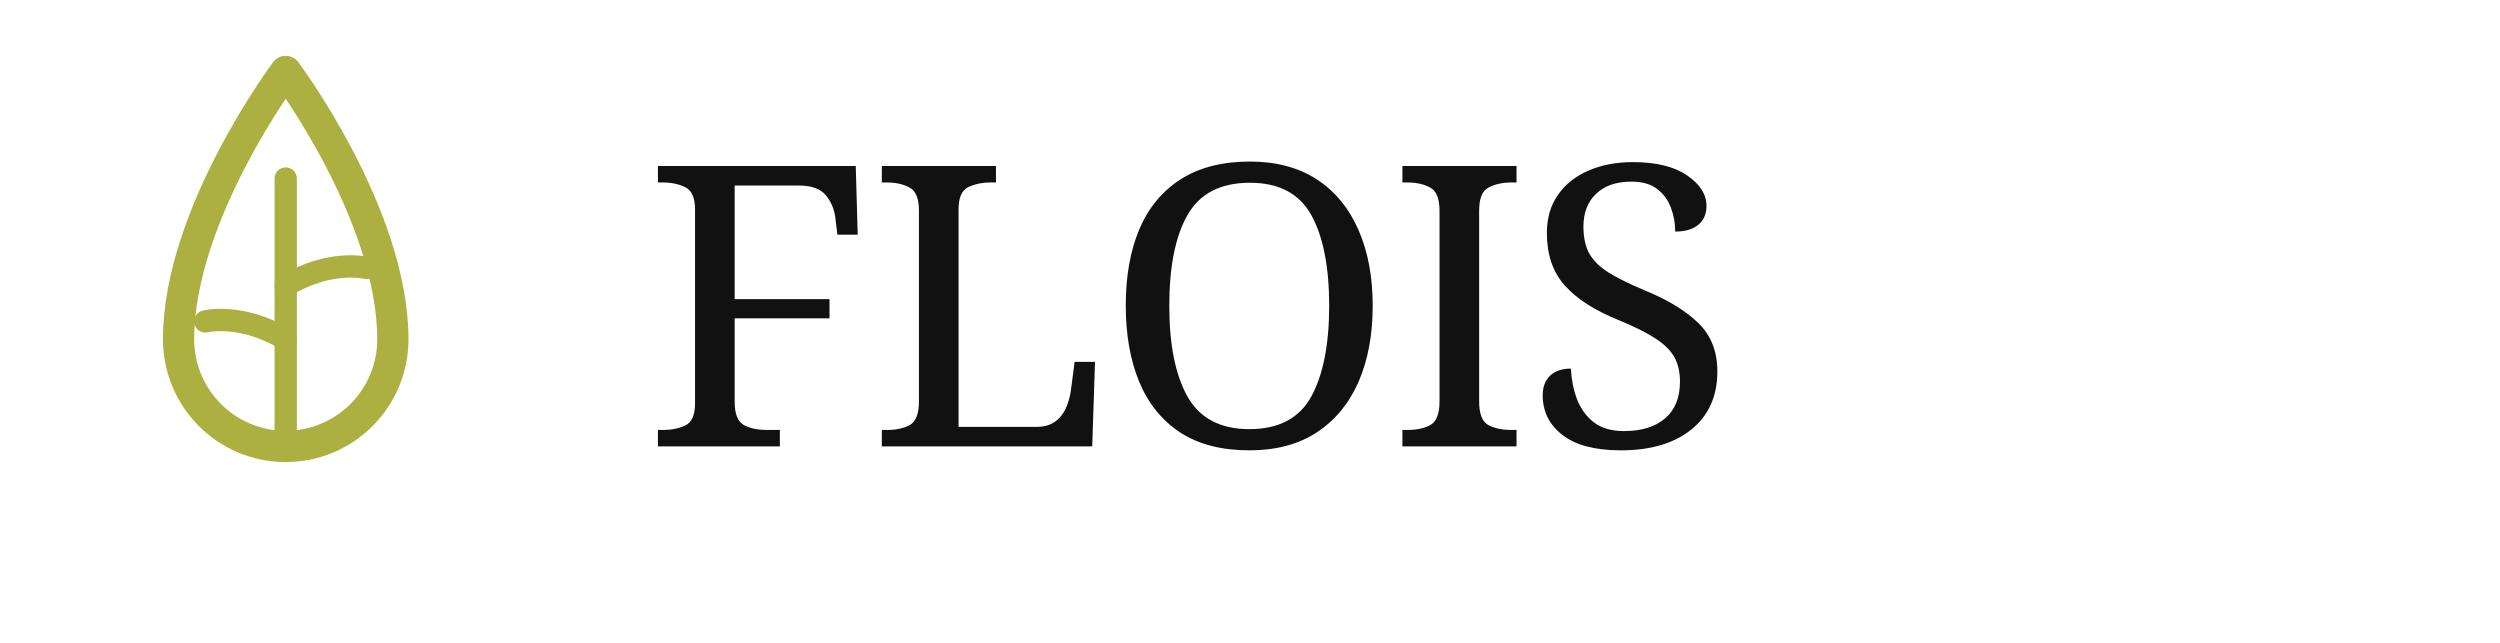
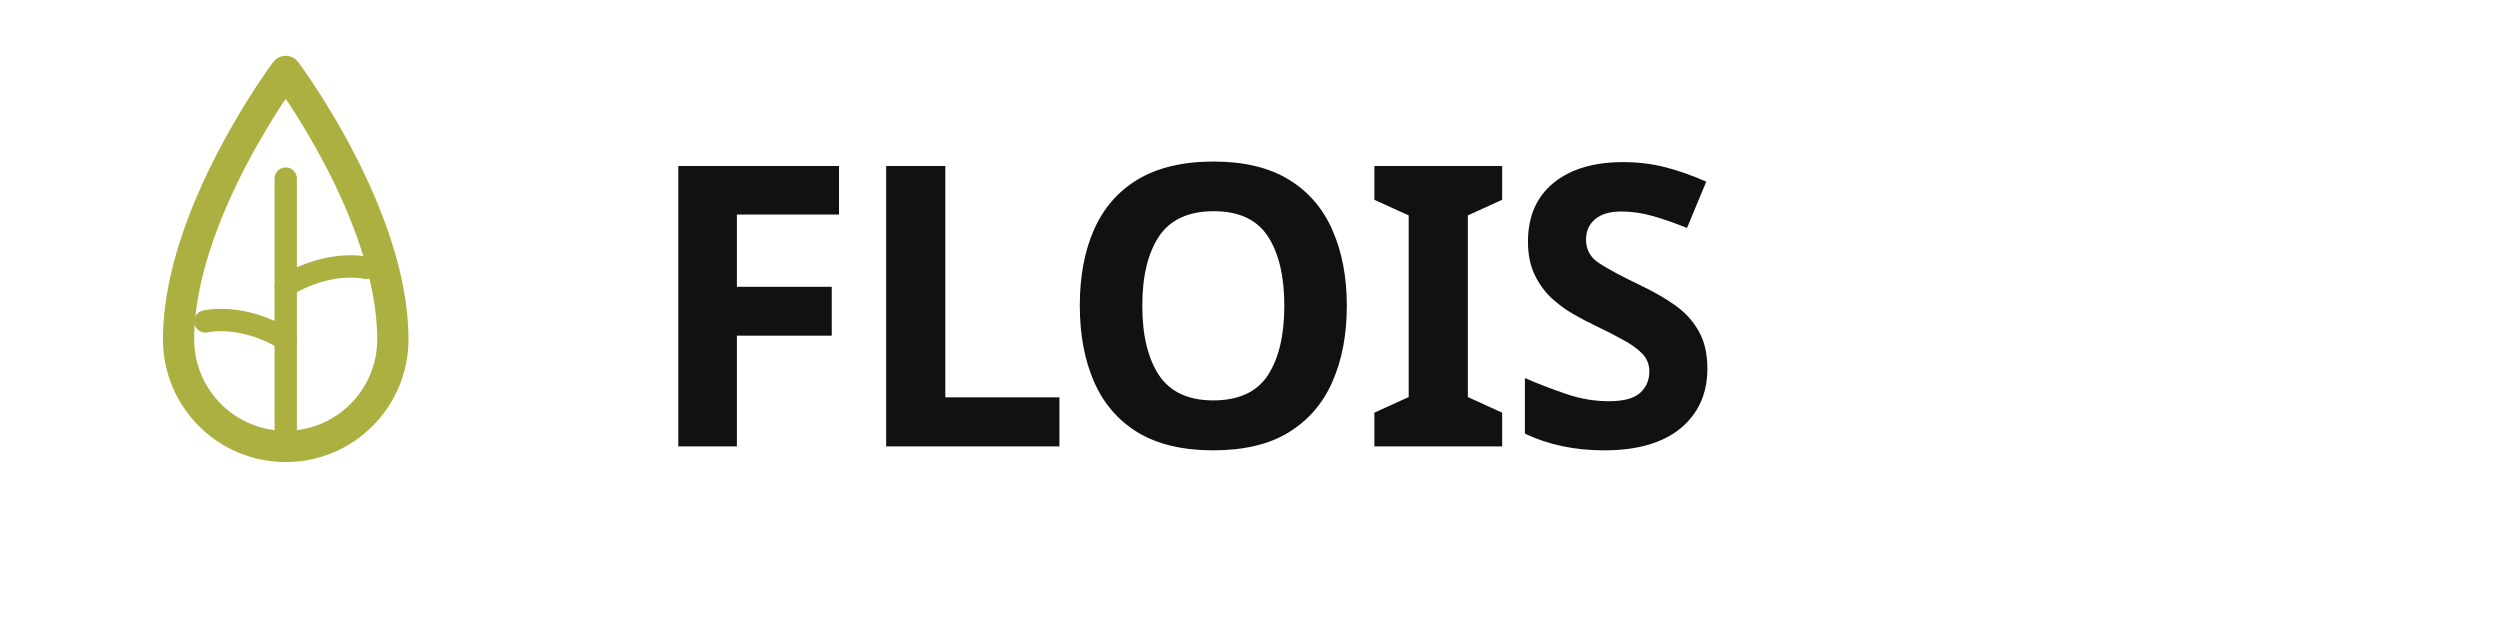
<svg xmlns="http://www.w3.org/2000/svg" width="140" height="36" viewBox="0 0 140 36" fill="none">
  <path d="M16 4C16 4 22 12 22 19C22 22.314 19.314 25 16 25C12.686 25 10 22.314 10 19C10 12 16 4 16 4Z" stroke="#ACB041" stroke-width="1.75" stroke-linecap="round" stroke-linejoin="round" />
  <path d="M16 10V24" stroke="#ACB041" stroke-width="1.25" stroke-linecap="round" />
  <path d="M16 16C18.5 14.5 20.5 15 20.5 15" stroke="#ACB041" stroke-width="1.25" stroke-linecap="round" />
  <path d="M16 19C13.5 17.5 11.5 18 11.5 18" stroke="#ACB041" stroke-width="1.25" stroke-linecap="round" />
-   <text x="36" y="25" font-family="Georgia, serif" font-size="22" font-weight="normal" fill="#111111" letter-spacing="-0.02em">FLOIS</text>
+   <text x="36" y="25" font-family="'Poppins', sans-serif" font-size="22" font-weight="600" fill="#111111" letter-spacing="-0.02em">FLOIS</text>
</svg>
